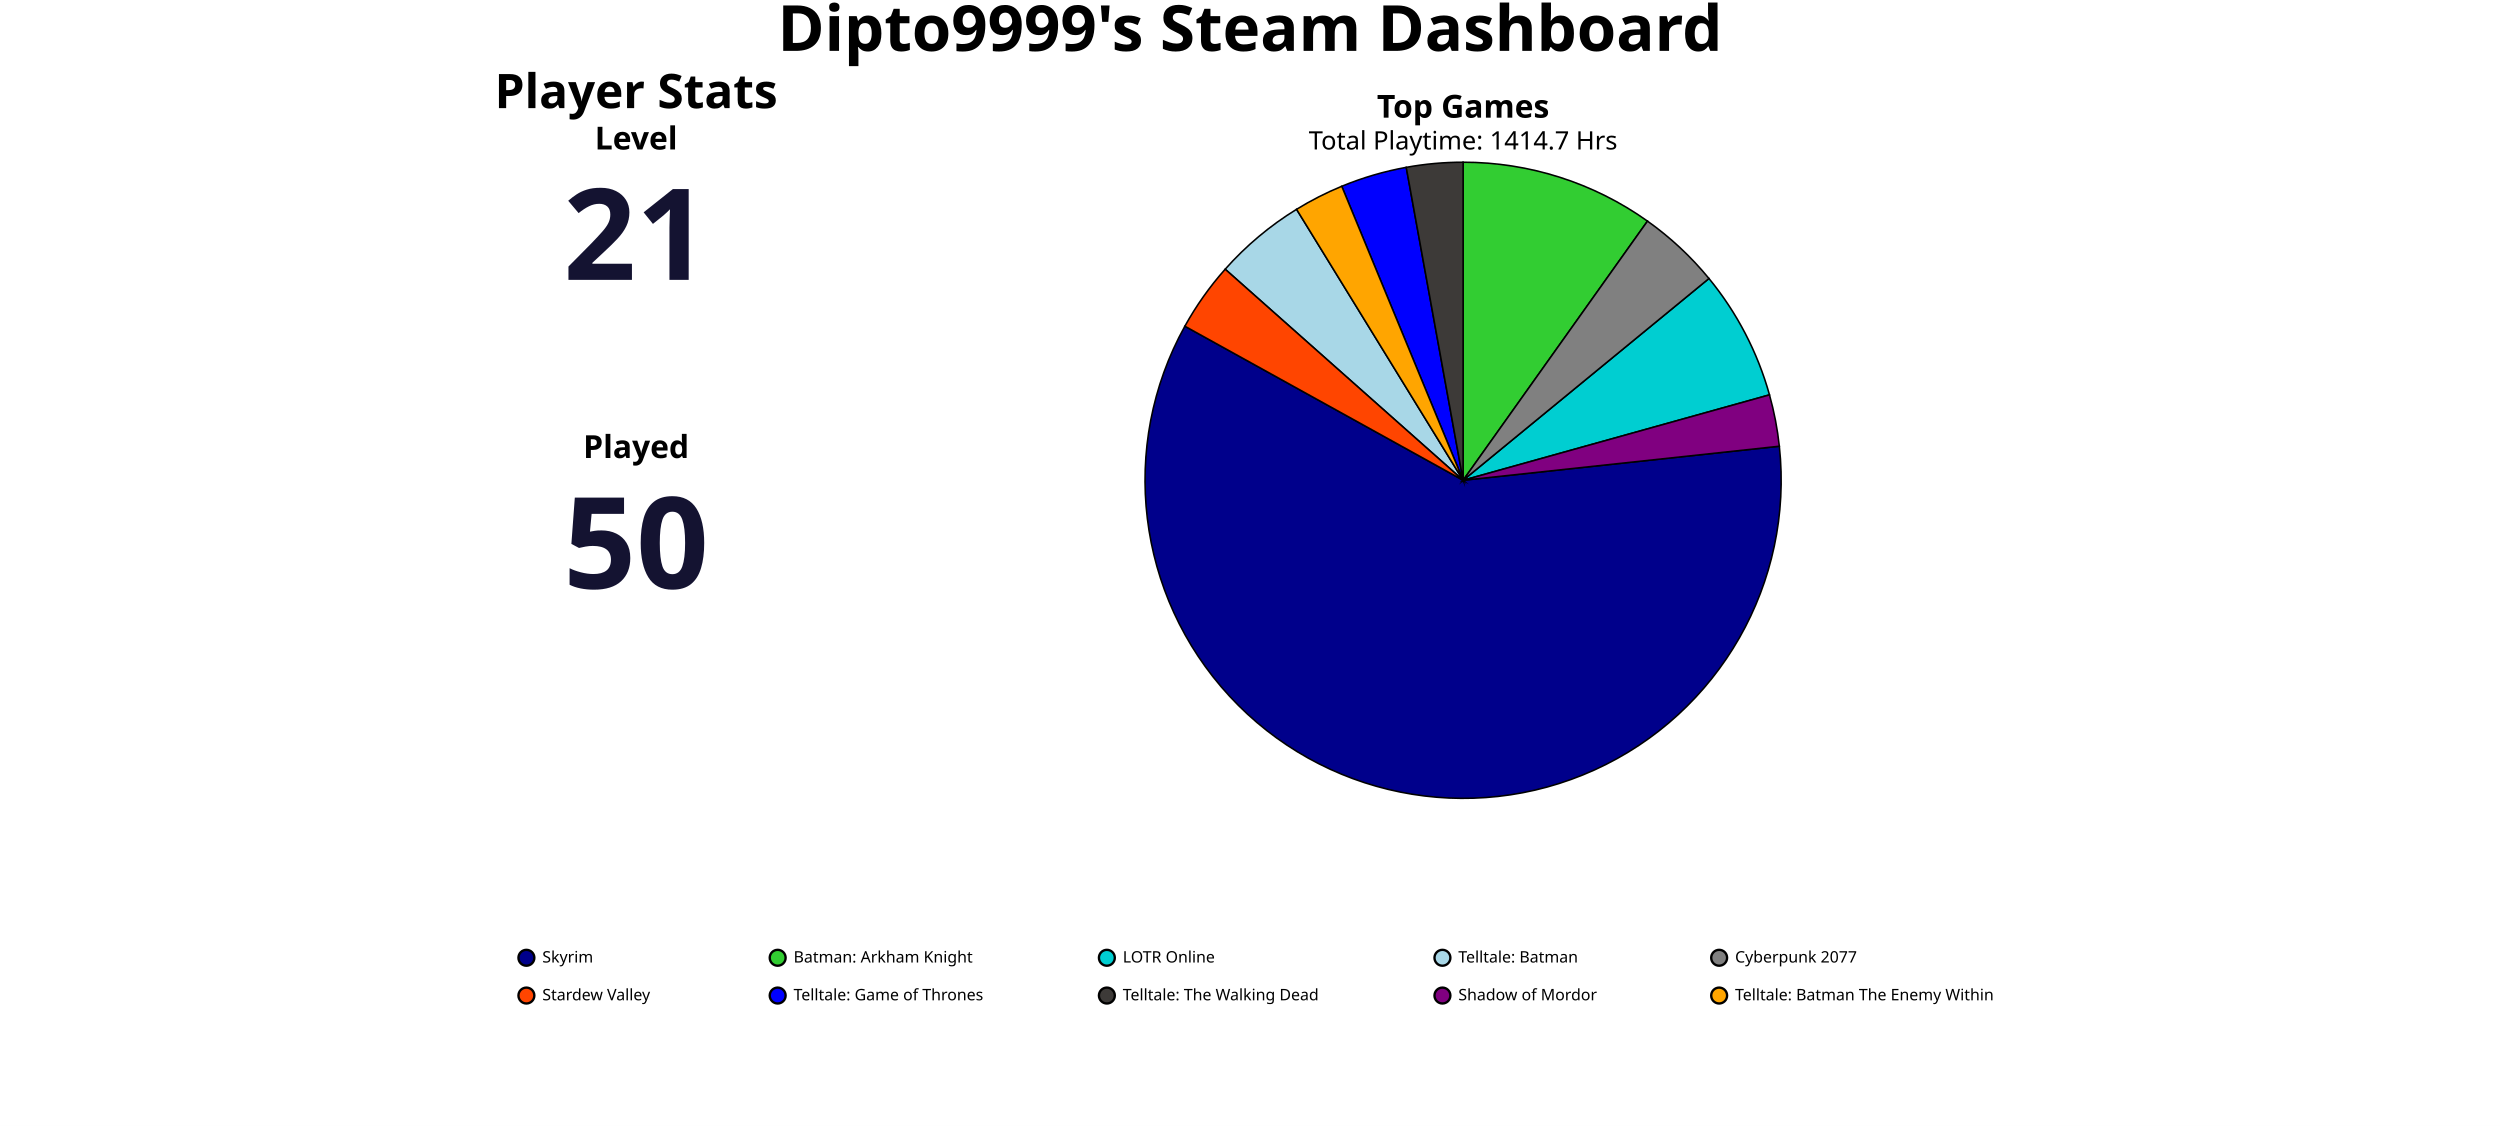
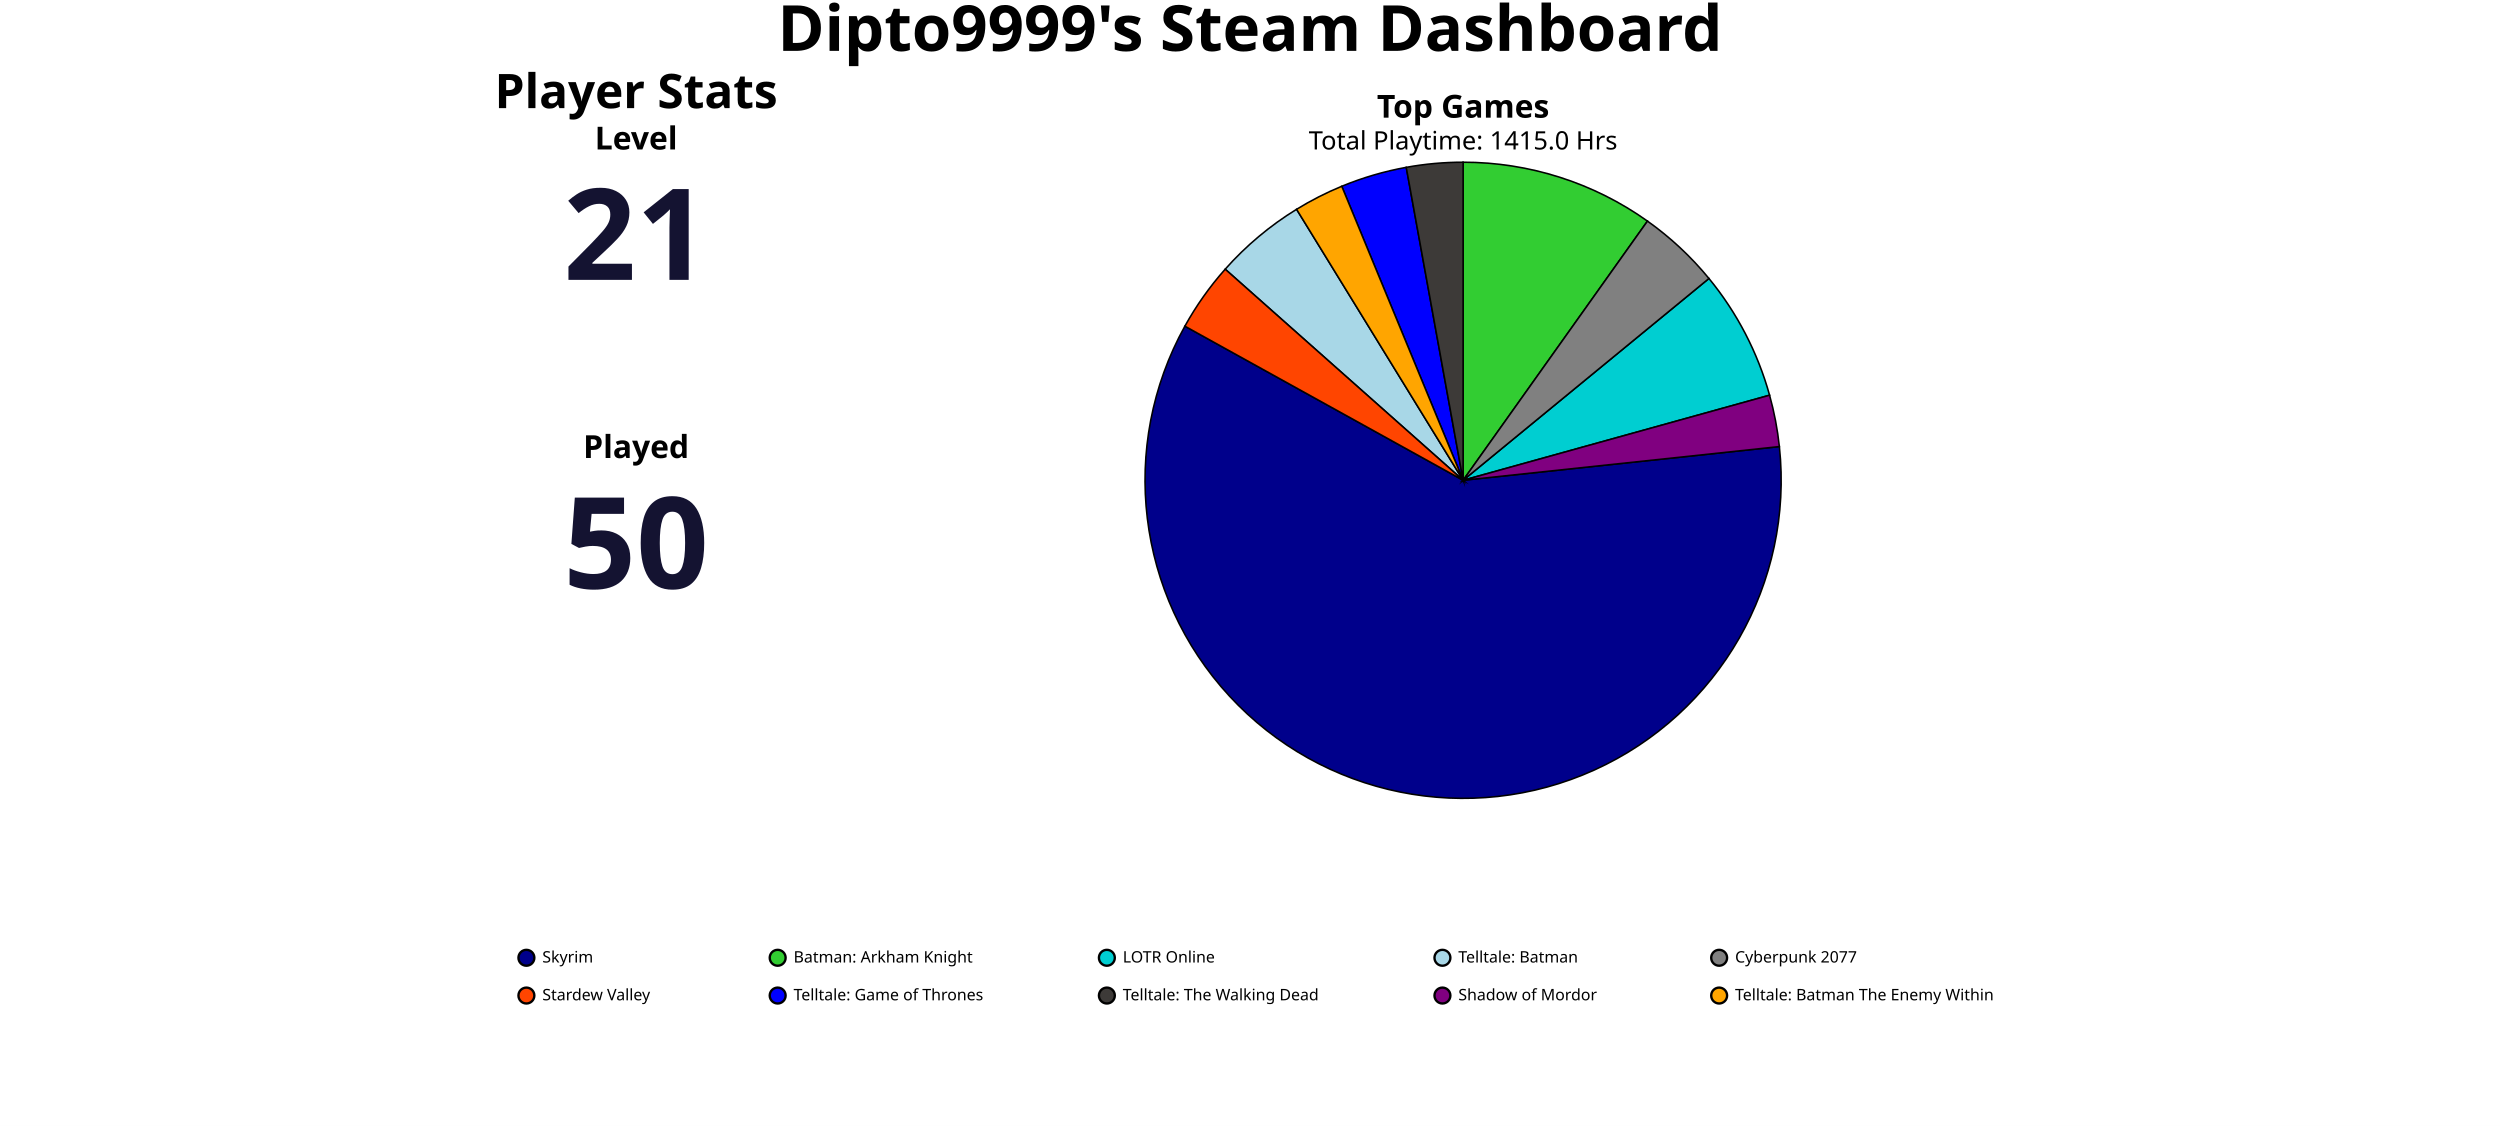
<svg xmlns="http://www.w3.org/2000/svg" version="1.1" class="marks" width="1572" height="708" viewBox="0 0 1572 708">
  <rect width="1572" height="708" fill="white" />
  <g fill="none" stroke-miterlimit="10" transform="translate(250,102)">
    <g class="mark-group role-frame root" role="graphics-object" aria-roledescription="group mark container">
      <g transform="translate(0,0)">
        <path class="background" aria-hidden="true" d="M0,0h0v0h0Z" />
        <g>
          <g class="mark-group role-scope concat_0_group" role="graphics-object" aria-roledescription="group mark container">
            <g transform="translate(0,0)">
              <path class="background" aria-hidden="true" d="M0,0h0v0h0Z" />
              <g>
                <g class="mark-group role-scope concat_0_concat_0_group" role="graphics-object" aria-roledescription="group mark container">
                  <g transform="translate(0,0)">
                    <path class="background" aria-hidden="true" d="M0,0h300v150h-300Z" stroke="#ddd" stroke-opacity="0" stroke-width="1.5" />
                    <g>
                      <g class="mark-text role-mark concat_0_concat_0_marks" role="graphics-object" aria-roledescription="text mark container">
                        <text aria-label="Metric: Level; Value: 21" role="graphics-symbol" aria-roledescription="text mark" text-anchor="middle" transform="translate(150,74)" font-family="sans-serif" font-size="80px" font-weight="bold" fill="#141331">21</text>
                      </g>
                      <g class="mark-group role-title">
                        <g transform="translate(150,-24)">
                          <path class="background" aria-hidden="true" d="M0,0h0v0h0Z" pointer-events="none" />
                          <g>
                            <g class="mark-text role-title-text" role="graphics-symbol" aria-roledescription="title" aria-label="Title text 'Level'" pointer-events="none">
                              <text text-anchor="middle" transform="translate(0,16)" font-family="sans-serif" font-size="20px" font-weight="bold" fill="#000" opacity="1">Level</text>
                            </g>
                          </g>
                          <path class="foreground" aria-hidden="true" d="" pointer-events="none" display="none" />
                        </g>
                      </g>
                    </g>
                    <path class="foreground" aria-hidden="true" d="" display="none" />
                  </g>
                </g>
                <g class="mark-group role-scope concat_0_concat_1_group" role="graphics-object" aria-roledescription="group mark container">
                  <g transform="translate(0,194)">
                    <path class="background" aria-hidden="true" d="M0,0h300v150h-300Z" stroke="#ddd" stroke-opacity="0" stroke-width="1.5" />
                    <g>
                      <g class="mark-text role-mark concat_0_concat_1_marks" role="graphics-object" aria-roledescription="text mark container">
                        <text aria-label="Metric: Played; Value: 50" role="graphics-symbol" aria-roledescription="text mark" text-anchor="middle" transform="translate(150,74)" font-family="sans-serif" font-size="80px" font-weight="bold" fill="#141331">50</text>
                      </g>
                      <g class="mark-group role-title">
                        <g transform="translate(150,-24)">
                          <path class="background" aria-hidden="true" d="M0,0h0v0h0Z" pointer-events="none" />
                          <g>
                            <g class="mark-text role-title-text" role="graphics-symbol" aria-roledescription="title" aria-label="Title text 'Played'" pointer-events="none">
                              <text text-anchor="middle" transform="translate(0,16)" font-family="sans-serif" font-size="20px" font-weight="bold" fill="#000" opacity="1">Played</text>
                            </g>
                          </g>
                          <path class="foreground" aria-hidden="true" d="" pointer-events="none" display="none" />
                        </g>
                      </g>
                    </g>
                    <path class="foreground" aria-hidden="true" d="" display="none" />
                  </g>
                </g>
                <g class="mark-group role-title">
                  <g transform="translate(150,-58)">
                    <path class="background" aria-hidden="true" d="M0,0h0v0h0Z" pointer-events="none" />
                    <g>
                      <g class="mark-text role-title-text" role="graphics-symbol" aria-roledescription="title" aria-label="Title text 'Player Stats'" pointer-events="none">
                        <text text-anchor="middle" transform="translate(0,24)" font-family="sans-serif" font-size="30px" font-weight="bold" fill="#000" opacity="1">Player Stats</text>
                      </g>
                    </g>
                    <path class="foreground" aria-hidden="true" d="" pointer-events="none" display="none" />
                  </g>
                </g>
              </g>
              <path class="foreground" aria-hidden="true" d="" display="none" />
            </g>
          </g>
          <g class="mark-group role-scope concat_1_group" role="graphics-object" aria-roledescription="group mark container">
            <g transform="translate(320,0)">
              <path class="background" aria-hidden="true" d="M0,0h700v400h-700Z" />
              <g>
                <g class="mark-arc role-mark concat_1_marks" role="graphics-object" aria-roledescription="arc mark container">
-                   <path aria-label="playtime_percentage: 59.75; name: Skyrim; Game: Skyrim; Time (Hrs): 845.3; Playtime (%): 59.75" role="graphics-symbol" aria-roledescription="arc mark" transform="translate(350,200)" d="M-174.968,-96.882A200,200,0,1,0,198.85,-21.418L0,0Z" fill="#00008B" stroke="black" stroke-width="1" />
-                   <path aria-label="playtime_percentage: 9.84; name: Batman: Arkham Knight; Game: Batman: Arkham Knight; Time (Hrs): 139.2; Playtime (%): 9.84" role="graphics-symbol" aria-roledescription="arc mark" transform="translate(350,200)" d="M115.935,-162.97A200,200,0,0,0,0,-200L0,0Z" fill="#32CD32" stroke="black" stroke-width="1" />
-                   <path aria-label="playtime_percentage: 6.61; name: LOTR Online; Game: LOTR Online; Time (Hrs): 93.5; Playtime (%): 6.61" role="graphics-symbol" aria-roledescription="arc mark" transform="translate(350,200)" d="M192.651,-53.719A200,200,0,0,0,154.593,-126.889L0,0Z" fill="#00CED1" stroke="black" stroke-width="1" />
-                   <path aria-label="playtime_percentage: 4.68; name: Telltale: Batman; Game: Telltale: Batman; Time (Hrs): 66.2; Playtime (%): 4.68" role="graphics-symbol" aria-roledescription="arc mark" transform="translate(350,200)" d="M-104.723,-170.391A200,200,0,0,0,-149.617,-132.72L0,0Z" fill="#A8D7E7" stroke="black" stroke-width="1" />
-                   <path aria-label="playtime_percentage: 4.22; name: Cyberpunk 2077; Game: Cyberpunk 2077; Time (Hrs): 59.8; Playtime (%): 4.22" role="graphics-symbol" aria-roledescription="arc mark" transform="translate(350,200)" d="M154.593,-126.889A200,200,0,0,0,115.935,-162.97L0,0Z" fill="#808080" stroke="black" stroke-width="1" />
-                   <path aria-label="playtime_percentage: 3.5; name: Stardew Valley; Game: Stardew Valley; Time (Hrs): 49.5; Playtime (%): 3.50" role="graphics-symbol" aria-roledescription="arc mark" transform="translate(350,200)" d="M-149.617,-132.72A200,200,0,0,0,-174.968,-96.882L0,0Z" fill="#FF4500" stroke="black" stroke-width="1" />
-                   <path aria-label="playtime_percentage: 3.37; name: Telltale: Game of Thrones; Game: Telltale: Game of Thrones; Time (Hrs): 47.7; Playtime (%): 3.37" role="graphics-symbol" aria-roledescription="arc mark" transform="translate(350,200)" d="M-35.75,-196.779A200,200,0,0,0,-76.312,-184.869L0,0Z" fill="#0000FF" stroke="black" stroke-width="1" />
-                   <path aria-label="playtime_percentage: 2.86; name: Telltale: The Walking Dead; Game: Telltale: The Walking Dead; Time (Hrs): 40.5; Playtime (%): 2.86" role="graphics-symbol" aria-roledescription="arc mark" transform="translate(350,200)" d="M0,-200A200,200,0,0,0,-35.75,-196.779L0,0Z" fill="#3D3A38" stroke="black" stroke-width="1" />
-                   <path aria-label="playtime_percentage: 2.62; name: Shadow of Mordor; Game: Shadow of Mordor; Time (Hrs): 37.0; Playtime (%): 2.62" role="graphics-symbol" aria-roledescription="arc mark" transform="translate(350,200)" d="M198.85,-21.418A200,200,0,0,0,192.651,-53.719L0,0Z" fill="#800080" stroke="black" stroke-width="1" />
-                   <path aria-label="playtime_percentage: 2.54; name: Telltale: Batman The Enemy Within; Game: Telltale: Batman The Enemy Within; Time (Hrs): 35.9; Playtime (%): 2.54" role="graphics-symbol" aria-roledescription="arc mark" transform="translate(350,200)" d="M-76.312,-184.869A200,200,0,0,0,-104.723,-170.391L0,0Z" fill="#FFA500" stroke="black" stroke-width="1" />
+                   <path aria-label="playtime_percentage: 59.74; name: Skyrim; Game: Skyrim; Time (Hrs): 845.3; Playtime (%): 59.74" role="graphics-symbol" aria-roledescription="arc mark" transform="translate(350,200)" d="M-174.958,-96.901A200,200,0,1,0,198.874,-21.197L0,0Z" fill="#00008B" stroke="black" stroke-width="1" />
+                   <path aria-label="playtime_percentage: 9.84; name: Batman: Arkham Knight; Game: Batman: Arkham Knight; Time (Hrs): 139.2; Playtime (%): 9.84" role="graphics-symbol" aria-roledescription="arc mark" transform="translate(350,200)" d="M115.925,-162.977A200,200,0,0,0,0,-200L0,0Z" fill="#32CD32" stroke="black" stroke-width="1" />
+                   <path aria-label="playtime_percentage: 6.63; name: LOTR Online; Game: LOTR Online; Time (Hrs): 93.8; Playtime (%): 6.63" role="graphics-symbol" aria-roledescription="arc mark" transform="translate(350,200)" d="M192.711,-53.501A200,200,0,0,0,154.582,-126.903L0,0Z" fill="#00CED1" stroke="black" stroke-width="1" />
+                   <path aria-label="playtime_percentage: 4.68; name: Telltale: Batman; Game: Telltale: Batman; Time (Hrs): 66.2; Playtime (%): 4.68" role="graphics-symbol" aria-roledescription="arc mark" transform="translate(350,200)" d="M-104.714,-170.397A200,200,0,0,0,-149.606,-132.733L0,0Z" fill="#A8D7E7" stroke="black" stroke-width="1" />
+                   <path aria-label="playtime_percentage: 4.22; name: Cyberpunk 2077; Game: Cyberpunk 2077; Time (Hrs): 59.8; Playtime (%): 4.22" role="graphics-symbol" aria-roledescription="arc mark" transform="translate(350,200)" d="M154.582,-126.903A200,200,0,0,0,115.925,-162.977L0,0Z" fill="#808080" stroke="black" stroke-width="1" />
+                   <path aria-label="playtime_percentage: 3.5; name: Stardew Valley; Game: Stardew Valley; Time (Hrs): 49.5; Playtime (%): 3.50" role="graphics-symbol" aria-roledescription="arc mark" transform="translate(350,200)" d="M-149.606,-132.733A200,200,0,0,0,-174.958,-96.901L0,0Z" fill="#FF4500" stroke="black" stroke-width="1" />
+                   <path aria-label="playtime_percentage: 3.37; name: Telltale: Game of Thrones; Game: Telltale: Game of Thrones; Time (Hrs): 47.7; Playtime (%): 3.37" role="graphics-symbol" aria-roledescription="arc mark" transform="translate(350,200)" d="M-35.747,-196.78A200,200,0,0,0,-76.304,-184.872L0,0Z" fill="#0000FF" stroke="black" stroke-width="1" />
+                   <path aria-label="playtime_percentage: 2.86; name: Telltale: The Walking Dead; Game: Telltale: The Walking Dead; Time (Hrs): 40.5; Playtime (%): 2.86" role="graphics-symbol" aria-roledescription="arc mark" transform="translate(350,200)" d="M0,-200A200,200,0,0,0,-35.747,-196.78L0,0Z" fill="#3D3A38" stroke="black" stroke-width="1" />
+                   <path aria-label="playtime_percentage: 2.62; name: Shadow of Mordor; Game: Shadow of Mordor; Time (Hrs): 37.0; Playtime (%): 2.62" role="graphics-symbol" aria-roledescription="arc mark" transform="translate(350,200)" d="M198.874,-21.197A200,200,0,0,0,192.711,-53.501L0,0Z" fill="#800080" stroke="black" stroke-width="1" />
+                   <path aria-label="playtime_percentage: 2.54; name: Telltale: Batman The Enemy Within; Game: Telltale: Batman The Enemy Within; Time (Hrs): 35.9; Playtime (%): 2.54" role="graphics-symbol" aria-roledescription="arc mark" transform="translate(350,200)" d="M-76.304,-184.872A200,200,0,0,0,-104.714,-170.397L0,0Z" fill="#FFA500" stroke="black" stroke-width="1" />
                </g>
                <g class="mark-group role-title">
                  <g transform="translate(350,-44)">
                    <path class="background" aria-hidden="true" d="M0,0h0v0h0Z" pointer-events="none" />
                    <g>
                      <g class="mark-text role-title-text" role="graphics-symbol" aria-roledescription="title" aria-label="Title text 'Top Games'" pointer-events="none">
                        <text text-anchor="middle" transform="translate(0,16)" font-family="sans-serif" font-size="20px" font-weight="bold" fill="#000" opacity="1">Top Games</text>
                      </g>
-                       <g class="mark-text role-title-subtitle" role="graphics-symbol" aria-roledescription="subtitle" aria-label="Subtitle text 'Total Playtime: 1414.7 Hrs'" pointer-events="none">
-                         <text text-anchor="middle" transform="translate(0,36)" font-family="sans-serif" font-size="16px" fill="#000" opacity="1">Total Playtime: 1414.7 Hrs</text>
+                       <g class="mark-text role-title-subtitle" role="graphics-symbol" aria-roledescription="subtitle" aria-label="Subtitle text 'Total Playtime: 1415.0 Hrs'" pointer-events="none">
+                         <text text-anchor="middle" transform="translate(0,36)" font-family="sans-serif" font-size="16px" fill="#000" opacity="1">Total Playtime: 1415.0 Hrs</text>
                      </g>
                    </g>
                    <path class="foreground" aria-hidden="true" d="" pointer-events="none" display="none" />
                  </g>
                </g>
              </g>
              <path class="foreground" aria-hidden="true" d="" display="none" />
            </g>
          </g>
          <g class="mark-group role-legend" role="graphics-symbol" aria-roledescription="legend" aria-label="Symbol legend for fill color with 10 values: Skyrim, Batman: Arkham Knight, LOTR Online, Telltale: Batman, Cyberpunk 2077, ending with Telltale: Batman The Enemy Within">
            <g transform="translate(0,419)">
              <path class="background" aria-hidden="true" d="M0,0h1072v187h-1072Z" pointer-events="none" />
              <g>
                <g class="mark-group role-legend-entry">
                  <g transform="translate(75,75)">
                    <path class="background" aria-hidden="true" d="M0,0h0v0h0Z" pointer-events="none" />
                    <g>
                      <g class="mark-group role-scope" role="graphics-object" aria-roledescription="group mark container">
                        <g transform="translate(0,0.25)">
                          <path class="background" aria-hidden="true" d="M0,0h81.957v12.5h-81.957Z" pointer-events="none" opacity="1" />
                          <g>
                            <g class="mark-symbol role-legend-symbol" pointer-events="none">
                              <path transform="translate(6,6)" d="M5,0A5,5,0,1,1,-5,0A5,5,0,1,1,5,0" fill="#00008B" stroke="black" stroke-width="1.5" opacity="1" />
                            </g>
                            <g class="mark-text role-legend-label" pointer-events="none">
                              <text text-anchor="start" transform="translate(16,9)" font-family="sans-serif" font-size="10px" fill="#000" opacity="1">Skyrim</text>
                            </g>
                          </g>
                          <path class="foreground" aria-hidden="true" d="" pointer-events="none" display="none" />
                        </g>
                        <g transform="translate(158,0.25)">
                          <path class="background" aria-hidden="true" d="M0,0h130.316v12.5h-130.316Z" pointer-events="none" opacity="1" />
                          <g>
                            <g class="mark-symbol role-legend-symbol" pointer-events="none">
                              <path transform="translate(6,6)" d="M5,0A5,5,0,1,1,-5,0A5,5,0,1,1,5,0" fill="#32CD32" stroke="black" stroke-width="1.5" opacity="1" />
                            </g>
                            <g class="mark-text role-legend-label" pointer-events="none">
                              <text text-anchor="start" transform="translate(16,9)" font-family="sans-serif" font-size="10px" fill="#000" opacity="1">Batman: Arkham Knight</text>
                            </g>
                          </g>
                          <path class="foreground" aria-hidden="true" d="" pointer-events="none" display="none" />
                        </g>
                        <g transform="translate(365,0.25)">
                          <path class="background" aria-hidden="true" d="M0,0h134.394v12.5h-134.394Z" pointer-events="none" opacity="1" />
                          <g>
                            <g class="mark-symbol role-legend-symbol" pointer-events="none">
                              <path transform="translate(6,6)" d="M5,0A5,5,0,1,1,-5,0A5,5,0,1,1,5,0" fill="#00CED1" stroke="black" stroke-width="1.5" opacity="1" />
                            </g>
                            <g class="mark-text role-legend-label" pointer-events="none">
                              <text text-anchor="start" transform="translate(16,9)" font-family="sans-serif" font-size="10px" fill="#000" opacity="1">LOTR Online</text>
                            </g>
                          </g>
                          <path class="foreground" aria-hidden="true" d="" pointer-events="none" display="none" />
                        </g>
                        <g transform="translate(576,0.25)">
                          <path class="background" aria-hidden="true" d="M0,0h97.709v12.5h-97.709Z" pointer-events="none" opacity="1" />
                          <g>
                            <g class="mark-symbol role-legend-symbol" pointer-events="none">
                              <path transform="translate(6,6)" d="M5,0A5,5,0,1,1,-5,0A5,5,0,1,1,5,0" fill="#A8D7E7" stroke="black" stroke-width="1.5" opacity="1" />
                            </g>
                            <g class="mark-text role-legend-label" pointer-events="none">
                              <text text-anchor="start" transform="translate(16,9)" font-family="sans-serif" font-size="10px" fill="#000" opacity="1">Telltale: Batman</text>
                            </g>
                          </g>
                          <path class="foreground" aria-hidden="true" d="" pointer-events="none" display="none" />
                        </g>
                        <g transform="translate(750,0.25)">
                          <path class="background" aria-hidden="true" d="M0,0h171.439v12.5h-171.439Z" pointer-events="none" opacity="1" />
                          <g>
                            <g class="mark-symbol role-legend-symbol" pointer-events="none">
                              <path transform="translate(6,6)" d="M5,0A5,5,0,1,1,-5,0A5,5,0,1,1,5,0" fill="#808080" stroke="black" stroke-width="1.5" opacity="1" />
                            </g>
                            <g class="mark-text role-legend-label" pointer-events="none">
                              <text text-anchor="start" transform="translate(16,9)" font-family="sans-serif" font-size="10px" fill="#000" opacity="1">Cyberpunk 2077</text>
                            </g>
                          </g>
                          <path class="foreground" aria-hidden="true" d="" pointer-events="none" display="none" />
                        </g>
                        <g transform="translate(0,24)">
                          <path class="background" aria-hidden="true" d="M0,0h81.957v12.5h-81.957Z" pointer-events="none" opacity="1" />
                          <g>
                            <g class="mark-symbol role-legend-symbol" pointer-events="none">
                              <path transform="translate(6,6)" d="M5,0A5,5,0,1,1,-5,0A5,5,0,1,1,5,0" fill="#FF4500" stroke="black" stroke-width="1.5" opacity="1" />
                            </g>
                            <g class="mark-text role-legend-label" pointer-events="none">
                              <text text-anchor="start" transform="translate(16,9)" font-family="sans-serif" font-size="10px" fill="#000" opacity="1">Stardew Valley</text>
                            </g>
                          </g>
                          <path class="foreground" aria-hidden="true" d="" pointer-events="none" display="none" />
                        </g>
                        <g transform="translate(158,24)">
                          <path class="background" aria-hidden="true" d="M0,0h130.316v12.5h-130.316Z" pointer-events="none" opacity="1" />
                          <g>
                            <g class="mark-symbol role-legend-symbol" pointer-events="none">
                              <path transform="translate(6,6)" d="M5,0A5,5,0,1,1,-5,0A5,5,0,1,1,5,0" fill="#0000FF" stroke="black" stroke-width="1.5" opacity="1" />
                            </g>
                            <g class="mark-text role-legend-label" pointer-events="none">
                              <text text-anchor="start" transform="translate(16,9)" font-family="sans-serif" font-size="10px" fill="#000" opacity="1">Telltale: Game of Thrones</text>
                            </g>
                          </g>
                          <path class="foreground" aria-hidden="true" d="" pointer-events="none" display="none" />
                        </g>
                        <g transform="translate(365,24)">
                          <path class="background" aria-hidden="true" d="M0,0h134.394v12.5h-134.394Z" pointer-events="none" opacity="1" />
                          <g>
                            <g class="mark-symbol role-legend-symbol" pointer-events="none">
                              <path transform="translate(6,6)" d="M5,0A5,5,0,1,1,-5,0A5,5,0,1,1,5,0" fill="#3D3A38" stroke="black" stroke-width="1.5" opacity="1" />
                            </g>
                            <g class="mark-text role-legend-label" pointer-events="none">
                              <text text-anchor="start" transform="translate(16,9)" font-family="sans-serif" font-size="10px" fill="#000" opacity="1">Telltale: The Walking Dead</text>
                            </g>
                          </g>
                          <path class="foreground" aria-hidden="true" d="" pointer-events="none" display="none" />
                        </g>
                        <g transform="translate(576,24)">
                          <path class="background" aria-hidden="true" d="M0,0h97.709v12.5h-97.709Z" pointer-events="none" opacity="1" />
                          <g>
                            <g class="mark-symbol role-legend-symbol" pointer-events="none">
                              <path transform="translate(6,6)" d="M5,0A5,5,0,1,1,-5,0A5,5,0,1,1,5,0" fill="#800080" stroke="black" stroke-width="1.5" opacity="1" />
                            </g>
                            <g class="mark-text role-legend-label" pointer-events="none">
                              <text text-anchor="start" transform="translate(16,9)" font-family="sans-serif" font-size="10px" fill="#000" opacity="1">Shadow of Mordor</text>
                            </g>
                          </g>
                          <path class="foreground" aria-hidden="true" d="" pointer-events="none" display="none" />
                        </g>
                        <g transform="translate(750,24)">
                          <path class="background" aria-hidden="true" d="M0,0h171.439v12.5h-171.439Z" pointer-events="none" opacity="1" />
                          <g>
                            <g class="mark-symbol role-legend-symbol" pointer-events="none">
                              <path transform="translate(6,6)" d="M5,0A5,5,0,1,1,-5,0A5,5,0,1,1,5,0" fill="#FFA500" stroke="black" stroke-width="1.5" opacity="1" />
                            </g>
                            <g class="mark-text role-legend-label" pointer-events="none">
                              <text text-anchor="start" transform="translate(16,9)" font-family="sans-serif" font-size="10px" fill="#000" opacity="1">Telltale: Batman The Enemy Within</text>
                            </g>
                          </g>
                          <path class="foreground" aria-hidden="true" d="" pointer-events="none" display="none" />
                        </g>
                      </g>
                    </g>
                    <path class="foreground" aria-hidden="true" d="" pointer-events="none" display="none" />
                  </g>
                </g>
              </g>
              <path class="foreground" aria-hidden="true" d="" pointer-events="none" display="none" />
            </g>
          </g>
          <g class="mark-group role-title">
            <g transform="translate(536,-102)">
              <path class="background" aria-hidden="true" d="M0,0h0v0h0Z" pointer-events="none" />
              <g>
                <g class="mark-text role-title-text" role="graphics-symbol" aria-roledescription="title" aria-label="Title text 'Dipto9999's Steam Dashboard'" pointer-events="none">
                  <text text-anchor="middle" transform="translate(0,32)" font-family="sans-serif" font-size="40px" font-weight="bold" fill="#000" opacity="1">Dipto9999's Steam Dashboard</text>
                </g>
              </g>
              <path class="foreground" aria-hidden="true" d="" pointer-events="none" display="none" />
            </g>
          </g>
        </g>
        <path class="foreground" aria-hidden="true" d="" display="none" />
      </g>
    </g>
  </g>
</svg>
